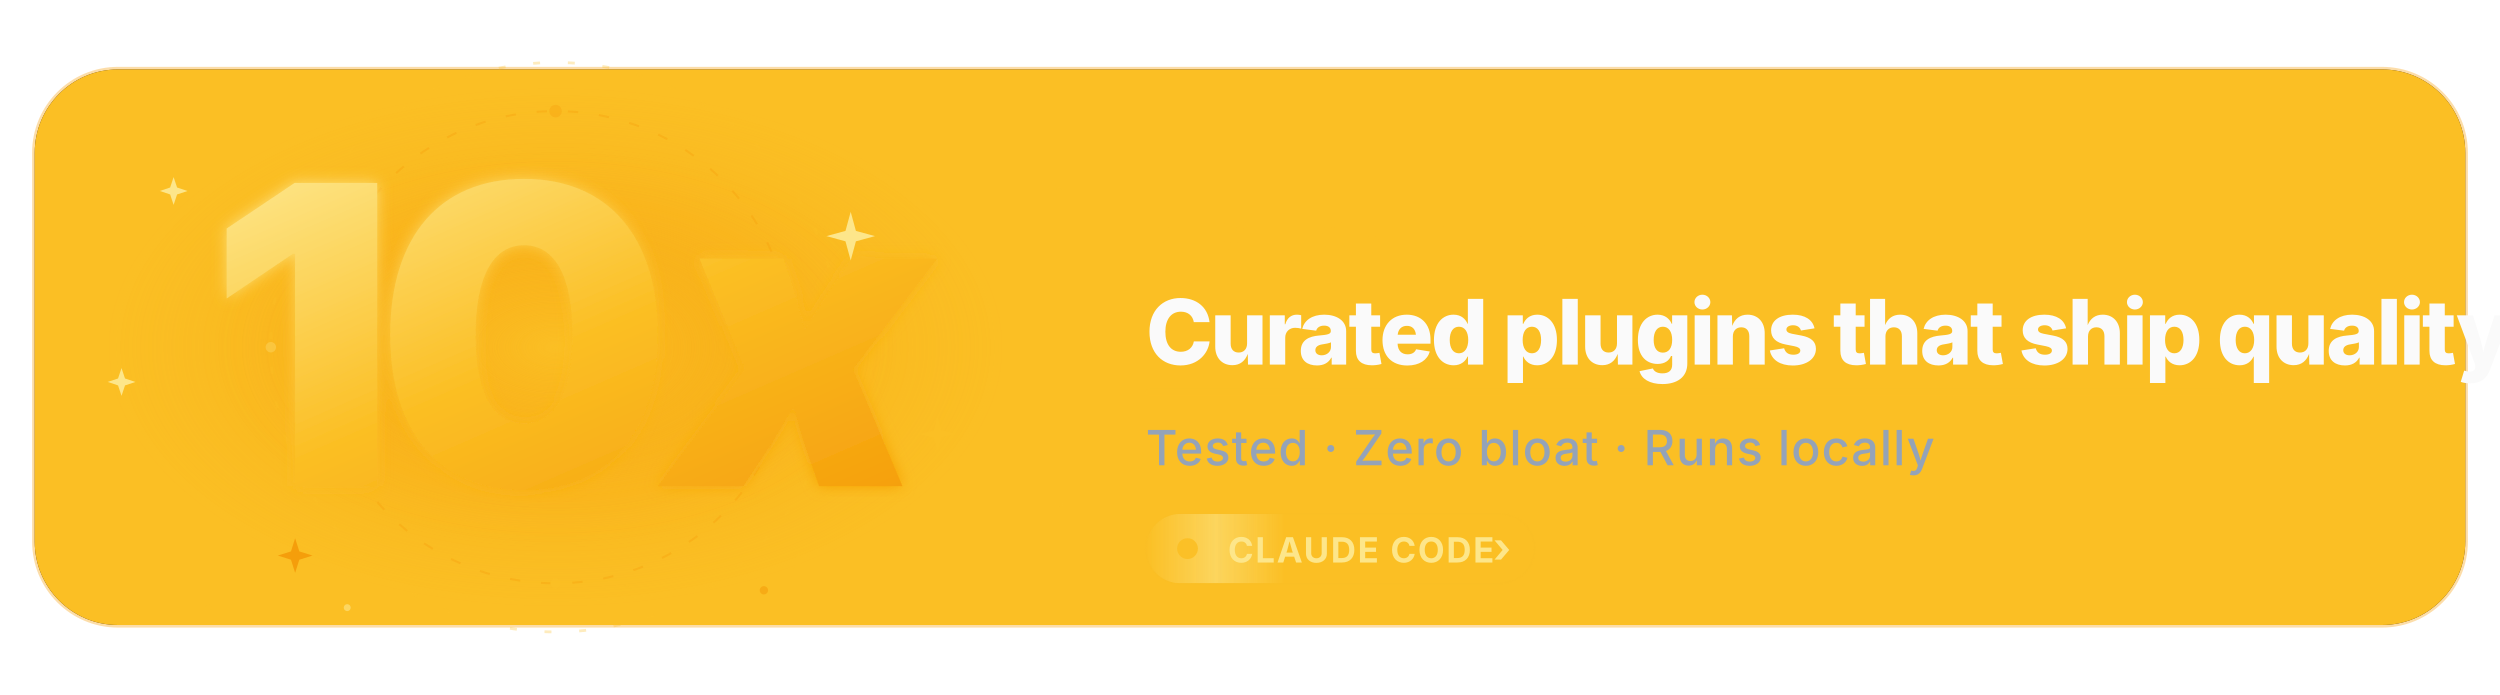
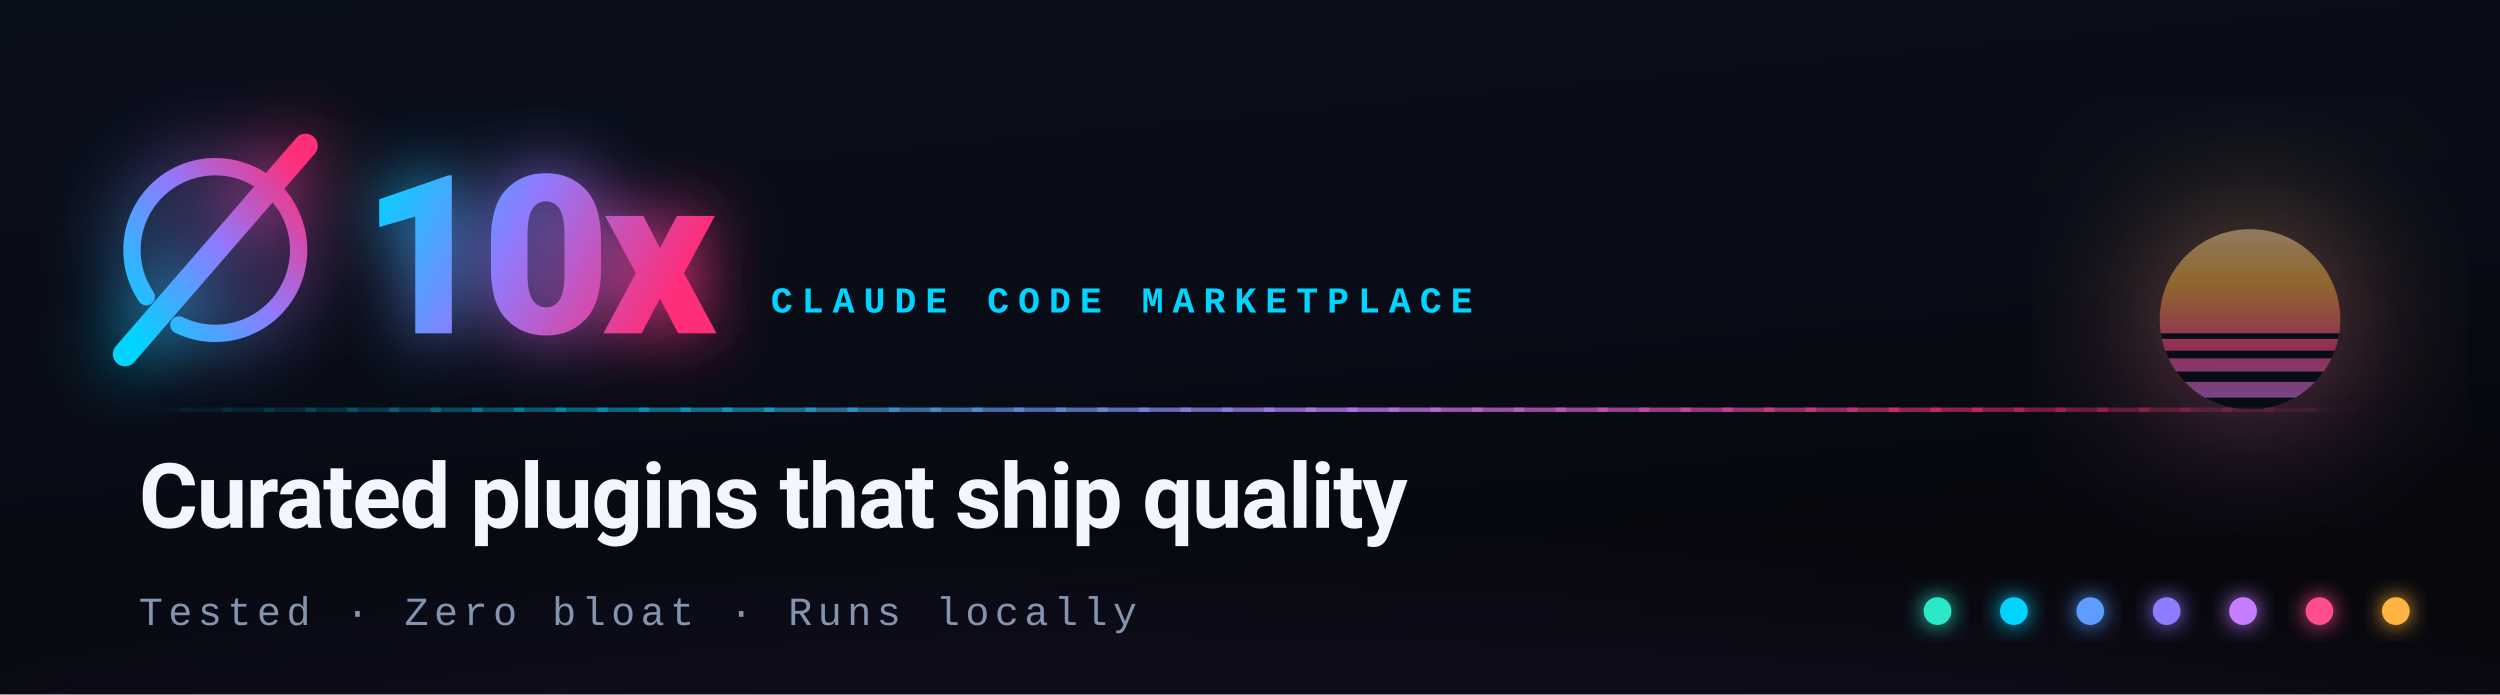
- <svg xmlns="http://www.w3.org/2000/svg" viewBox="0 0 720 200" fill="none">
+ <svg xmlns="http://www.w3.org/2000/svg" viewBox="0 0 720 200" fill="none" role="img" aria-label="10x, a curated Claude Code plugin marketplace">
+   <defs>
+     <linearGradient id="lg-bg" x1="0" y1="0" x2="0.35" y2="1">
+       <stop offset="0%" stop-color="#0A0F1C" />
+       <stop offset="60%" stop-color="#080C16" />
+       <stop offset="100%" stop-color="#07070C" />
+     </linearGradient>
+     <radialGradient id="lg-bloom" cx="0.5" cy="1" r="0.75">
+       <stop offset="0%" stop-color="#FF2D78" stop-opacity="0.30" />
+       <stop offset="38%" stop-color="#7C5CFF" stop-opacity="0.14" />
+       <stop offset="100%" stop-color="#7C5CFF" stop-opacity="0" />
+     </radialGradient>
+     <linearGradient id="lg-sun" x1="0" y1="0" x2="0" y2="1">
+       <stop offset="0%" stop-color="#FFD59A" />
+       <stop offset="30%" stop-color="#FFB341" />
+       <stop offset="66%" stop-color="#FF4D8D" />
+       <stop offset="100%" stop-color="#C77DFF" />
+     </linearGradient>
+     <linearGradient id="lg-word" x1="0" y1="0" x2="1" y2="0.25" gradientUnits="objectBoundingBox">
+       <stop offset="0%" stop-color="#00D4FF" />
+       <stop offset="46%" stop-color="#8E7BFF" />
+       <stop offset="100%" stop-color="#FF2D78" />
+       <animateTransform attributeName="gradientTransform" type="translate" values="-0.12 0; 0.12 0; -0.12 0" dur="18s" repeatCount="indefinite" />
+     </linearGradient>
+     <linearGradient id="lg-mark" gradientUnits="userSpaceOnUse" x1="-27" y1="21" x2="27" y2="-21">
+       <stop offset="0%" stop-color="#00D4FF" />
+       <stop offset="52%" stop-color="#8E7BFF" />
+       <stop offset="100%" stop-color="#FF2D78" />
+     </linearGradient>
+     <linearGradient id="lg-horizonline" gradientUnits="userSpaceOnUse" x1="40" y1="118" x2="680" y2="118">
+       <stop offset="0%" stop-color="#00D4FF" stop-opacity="0" />
+       <stop offset="22%" stop-color="#00D4FF" stop-opacity="0.5" />
+       <stop offset="55%" stop-color="#C77DFF" stop-opacity="0.8" />
+       <stop offset="82%" stop-color="#FF2D78" stop-opacity="0.6" />
+       <stop offset="100%" stop-color="#FF2D78" stop-opacity="0" />
+     </linearGradient>
+     <linearGradient id="lg-gridfade" gradientUnits="userSpaceOnUse" x1="0" y1="118" x2="0" y2="200">
+       <stop offset="0%" stop-color="#00D4FF" stop-opacity="0.5" />
+       <stop offset="55%" stop-color="#8E7BFF" stop-opacity="0.24" />
+       <stop offset="100%" stop-color="#FF2D78" stop-opacity="0.05" />
+     </linearGradient>
+     <linearGradient id="lg-sheen" x1="0" y1="0" x2="1" y2="0">
+       <stop offset="0%" stop-color="#FFFFFF" stop-opacity="0" />
+       <stop offset="50%" stop-color="#FFFFFF" stop-opacity="0.55" />
+       <stop offset="100%" stop-color="#FFFFFF" stop-opacity="0" />
+     </linearGradient>
+     <filter id="lg-glow" x="-40%" y="-40%" width="180%" height="180%">
+       <feGaussianBlur stdDeviation="10" result="b" />
+       <feMerge>
+         <feMergeNode in="b" />
+         <feMergeNode in="SourceGraphic" />
+       </feMerge>
+     </filter>
+     <filter id="lg-glow-sm" x="-60%" y="-60%" width="220%" height="220%">
+       <feGaussianBlur stdDeviation="3.2" result="b" />
+       <feMerge>
+         <feMergeNode in="b" />
+         <feMergeNode in="SourceGraphic" />
+       </feMerge>
+     </filter>
+     <filter id="lg-sunglow" x="-70%" y="-70%" width="240%" height="240%">
+       <feGaussianBlur stdDeviation="22" result="b" />
+       <feMerge>
+         <feMergeNode in="b" />
+         <feMergeNode in="SourceGraphic" />
+       </feMerge>
+     </filter>
+     <clipPath id="lg-sunclip">
+       <circle cx="648" cy="92" r="26" />
+     </clipPath>
+     <clipPath id="lg-gridclip">
+       <rect x="0" y="118" width="720" height="82" />
+     </clipPath>
+     <clipPath id="lg-wordclip">
+       <text x="104" y="96" font-family="system-ui, -apple-system, 'Segoe UI', Roboto, 'Helvetica Neue', Arial, sans-serif" font-size="64" font-weight="800" letter-spacing="-2.4">10x</text>
+     </clipPath>
+   </defs>
  <style>
-     @keyframes sparkle {
-       0%,100% { opacity: 0; transform: scale(0.3) rotate(0deg); }
-       50% { opacity: 1; transform: scale(1.1) rotate(180deg); }
+     .disp { font-family: system-ui, -apple-system, 'Segoe UI', Roboto, 'Helvetica Neue', Arial, sans-serif; }
+     .mono { font-family: ui-monospace, SFMono-Regular, 'SF Mono', Menlo, Consolas, 'Liberation Mono', monospace; }
+     .eyebrow { font-size: 10.5px; font-weight: 600; letter-spacing: 2.6px; fill: #00D4FF; }
+     .head    { font-size: 26px; font-weight: 700; fill: #F2F6FF; letter-spacing: -0.4px; }
+     .tag     { font-size: 11.5px; letter-spacing: 1.6px; fill: #8494B0; }
+ 
+     @keyframes lg-breathe { 0%,100% { opacity: 0.55; } 50% { opacity: 0.95; } }
+     .bloom { animation: lg-breathe 9s ease-in-out infinite; }
+ 
+     @keyframes lg-sunpulse { 0%,100% { opacity: 0.42; } 50% { opacity: 0.62; } }
+     .sun { animation: lg-sunpulse 10s ease-in-out infinite; }
+ 
+     @keyframes lg-flow { to { stroke-dashoffset: -240; } }
+     .flowline { animation: lg-flow 14s linear infinite; }
+ 
+     @keyframes lg-dot { 0%,100% { opacity: 0.45; } 50% { opacity: 1; } }
+     .d1 { animation: lg-dot 5s ease-in-out infinite 0s; }
+     .d2 { animation: lg-dot 5s ease-in-out infinite 0.35s; }
+     .d3 { animation: lg-dot 5s ease-in-out infinite 0.7s; }
+     .d4 { animation: lg-dot 5s ease-in-out infinite 1.05s; }
+     .d5 { animation: lg-dot 5s ease-in-out infinite 1.4s; }
+     .d6 { animation: lg-dot 5s ease-in-out infinite 1.75s; }
+     .d7 { animation: lg-dot 5s ease-in-out infinite 2.1s; }
+ 
+     @keyframes lg-sheen {
+       0%   { transform: translateX(0); }
+       34%  { transform: translateX(360px); }
+       100% { transform: translateX(360px); }
    }
-     @keyframes sparkle-fast {
-       0%,100% { opacity: 0; transform: scale(0.2) rotate(0deg); }
-       40% { opacity: 1; transform: scale(1) rotate(-180deg); }
-       70% { opacity: 0; transform: scale(0.4) rotate(-360deg); }
-     }
-     @keyframes halo-pulse {
-       0%,100% { opacity: 0.2; transform: scale(1); }
-       50% { opacity: 0.4; transform: scale(1.08); }
-     }
-     @keyframes halo-pulse-2 {
-       0%,100% { opacity: 0.1; transform: scale(1.15); }
-       50% { opacity: 0.28; transform: scale(1.3); }
-     }
-     @keyframes divider-pulse {
-       0%,100% { opacity: 0.35; transform: scaleY(0.7); }
-       50% { opacity: 1; transform: scaleY(1); }
-     }
-     @keyframes bg-glow {
-       0%,100% { opacity: 0.04; }
-       50% { opacity: 0.1; }
-     }
-     @keyframes underline-sweep {
-       0%,100% { transform: scaleX(0); transform-origin: left; }
-       40% { transform: scaleX(1); transform-origin: left; }
-       60% { transform: scaleX(1); transform-origin: right; }
-       100% { transform: scaleX(0); transform-origin: right; }
-     }
-     @keyframes eyebrow-fade {
-       0%,100% { opacity: 0.7; letter-spacing: 3px; }
-       50% { opacity: 1; letter-spacing: 3.5px; }
-     }
-     @keyframes pill-glint {
-       0%,100% { transform: translateX(-120%); }
-       50% { transform: translateX(120%); }
-     }
-     @keyframes chevron-tick {
-       0%,100% { transform: translateX(0); opacity: 0.7; }
-       50% { transform: translateX(3px); opacity: 1; }
-     }
-     @keyframes ring-rotate {
-       from { transform: rotate(0deg); }
-       to { transform: rotate(360deg); }
-     }
-     @keyframes ring-rotate-reverse {
-       from { transform: rotate(360deg); }
-       to { transform: rotate(0deg); }
-     }
-     @keyframes text-glow {
-       0%,100% { filter: drop-shadow(0 0 8px rgba(251, 191, 36, 0.4)); }
-       50% { filter: drop-shadow(0 0 18px rgba(251, 191, 36, 0.8)); }
-     }
-     @keyframes particle-drift-1 {
-       0% { transform: translate(0, 0); opacity: 0; }
-       10% { opacity: 0.7; }
-       90% { opacity: 0.3; }
-       100% { transform: translate(20px, -100px); opacity: 0; }
-     }
-     @keyframes particle-drift-2 {
-       0% { transform: translate(0, 0); opacity: 0; }
-       10% { opacity: 0.6; }
-       90% { opacity: 0.2; }
-       100% { transform: translate(-15px, -90px); opacity: 0; }
-     }
-     .sparkle-1 { animation: sparkle 2.8s ease-in-out infinite; transform-origin: center; transform-box: fill-box; }
-     .sparkle-2 { animation: sparkle-fast 2.5s ease-in-out infinite 1.2s; transform-origin: center; transform-box: fill-box; }
-     .sparkle-3 { animation: sparkle 3.2s ease-in-out infinite 0.6s; transform-origin: center; transform-box: fill-box; }
-     .sparkle-4 { animation: sparkle-fast 2.3s ease-in-out infinite 1.8s; transform-origin: center; transform-box: fill-box; }
-     .sparkle-5 { animation: sparkle 3s ease-in-out infinite 2s; transform-origin: center; transform-box: fill-box; }
-     .sparkle-6 { animation: sparkle-fast 2.7s ease-in-out infinite 0.3s; transform-origin: center; transform-box: fill-box; }
-     .halo-1 { animation: halo-pulse 3s ease-in-out infinite; transform-origin: center; transform-box: fill-box; }
-     .halo-2 { animation: halo-pulse-2 3s ease-in-out infinite 0.8s; transform-origin: center; transform-box: fill-box; }
-     .divider { animation: divider-pulse 2.5s ease-in-out infinite; transform-origin: center; transform-box: fill-box; }
-     .bg-glow { animation: bg-glow 5s ease-in-out infinite; }
-     .underline { animation: underline-sweep 4s ease-in-out infinite; transform-origin: left; transform-box: fill-box; }
-     .eyebrow { animation: eyebrow-fade 3s ease-in-out infinite; }
-     .pill-glint-rect { animation: pill-glint 4s ease-in-out infinite; }
-     .chevron { animation: chevron-tick 1.5s ease-in-out infinite; }
-     .ring-outer { animation: ring-rotate 25s linear infinite; transform-origin: 160px 100px; }
-     .ring-inner { animation: ring-rotate-reverse 18s linear infinite; transform-origin: 160px 100px; }
-     .ten-x-text { animation: text-glow 3s ease-in-out infinite; }
-     .particle-1 { animation: particle-drift-1 6s ease-in-out infinite; }
-     .particle-2 { animation: particle-drift-2 7s ease-in-out infinite 1s; }
-     .particle-3 { animation: particle-drift-1 5.5s ease-in-out infinite 2.5s; }
-     .particle-4 { animation: particle-drift-2 6.5s ease-in-out infinite 3s; }
+     .sheen { animation: lg-sheen 7.5s linear infinite; }
+ 
    @media (prefers-reduced-motion: reduce) {
      * { animation: none !important; }
    }
  </style>
-   <defs>
-     <linearGradient id="goldMainDark" x1="0%" y1="0%" x2="100%" y2="100%">
-       <stop offset="0%" stop-color="#fde68a">
-         <animate attributeName="stop-color" values="#fde68a;#fbbf24;#fde68a" dur="4s" repeatCount="indefinite" />
-       </stop>
-       <stop offset="50%" stop-color="#fbbf24">
-         <animate attributeName="stop-color" values="#fbbf24;#fde68a;#fbbf24" dur="4s" repeatCount="indefinite" />
-       </stop>
-       <stop offset="100%" stop-color="#f59e0b">
-         <animate attributeName="stop-color" values="#f59e0b;#d97706;#f59e0b" dur="4s" repeatCount="indefinite" />
-       </stop>
-       <animateTransform attributeName="gradientTransform" type="translate" values="0,0; 100,100; 0,0" dur="6s" repeatCount="indefinite" />
-     </linearGradient>
-     <linearGradient id="goldAccentDark" x1="0%" y1="0%" x2="100%" y2="0%">
-       <stop offset="0%" stop-color="#fbbf24" stop-opacity="0" />
-       <stop offset="50%" stop-color="#fbbf24" />
-       <stop offset="100%" stop-color="#fbbf24" stop-opacity="0" />
-     </linearGradient>
-     <linearGradient id="pillGlintDark" x1="0%" y1="0%" x2="100%" y2="0%">
-       <stop offset="0%" stop-color="#fde68a" stop-opacity="0" />
-       <stop offset="50%" stop-color="#fde68a" stop-opacity="0.8" />
-       <stop offset="100%" stop-color="#fde68a" stop-opacity="0" />
-     </linearGradient>
-     <radialGradient id="haloDark" cx="50%" cy="50%" r="50%">
-       <stop offset="0%" stop-color="#fbbf24" stop-opacity="0.55" />
-       <stop offset="60%" stop-color="#f59e0b" stop-opacity="0.18" />
-       <stop offset="100%" stop-color="#f59e0b" stop-opacity="0" />
-     </radialGradient>
-     <filter id="softGlowDark" x="-20%" y="-20%" width="140%" height="140%">
-       <feGaussianBlur stdDeviation="2" result="glow" />
-       <feMerge>
-         <feMergeNode in="glow" />
-         <feMergeNode in="SourceGraphic" />
-       </feMerge>
-     </filter>
-     <clipPath id="pillClipDark">
-       <rect x="0" y="0" width="112" height="20" rx="10" />
-     </clipPath>
-   </defs>
-   <rect x="10" y="20" width="700" height="160" rx="24" fill="#0a0a0f" stroke="#f59e0b" stroke-width="1.5" stroke-opacity="0.35" />
-   <rect class="bg-glow" x="10" y="20" width="700" height="160" rx="24" fill="#fbbf24" />
-   <g opacity="0.6">
-     <circle class="particle-1" cx="180" cy="170" r="1.5" fill="#fbbf24" />
-     <circle class="particle-2" cx="100" cy="175" r="1" fill="#fde68a" />
-     <circle class="particle-3" cx="220" cy="170" r="1.2" fill="#f59e0b" />
-     <circle class="particle-4" cx="60" cy="175" r="1" fill="#fbbf24" />
-   </g>
-   <line x1="40" y1="42" x2="680" y2="42" stroke="url(#goldAccentDark)" stroke-width="1" opacity="0.5" />
-   <line x1="40" y1="158" x2="680" y2="158" stroke="url(#goldAccentDark)" stroke-width="1" opacity="0.5" />
-   <ellipse class="halo-2" cx="160" cy="100" rx="130" ry="75" fill="url(#haloDark)" />
-   <ellipse class="halo-1" cx="160" cy="100" rx="100" ry="58" fill="url(#haloDark)" />
-   <g class="ring-outer" opacity="0.3">
-     <circle cx="160" cy="100" r="82" fill="none" stroke="#fbbf24" stroke-width="0.8" stroke-dasharray="2 8" />
-     <circle cx="242" cy="100" r="2" fill="#fbbf24" />
-     <circle cx="78" cy="100" r="1.5" fill="#fde68a" />
-   </g>
-   <g class="ring-inner" opacity="0.35">
-     <circle cx="160" cy="100" r="68" fill="none" stroke="#f59e0b" stroke-width="0.6" stroke-dasharray="3 6" />
-     <circle cx="160" cy="32" r="1.8" fill="#f59e0b" />
-     <circle cx="160" cy="168" r="1.5" fill="#fbbf24" />
-   </g>
-   <g filter="url(#softGlowDark)" class="ten-x-text">
-     <text x="60" y="140" font-family="'SF Pro Display', 'Inter', system-ui, -apple-system, sans-serif" font-size="120" font-weight="900" fill="url(#goldMainDark)" letter-spacing="-6">10<tspan font-style="italic">x</tspan>
-     </text>
-   </g>
-   <g transform="translate(245, 68)">
-     <g class="sparkle-1">
-       <path d="M0,-7 L1.5,-1.5 L7,0 L1.5,1.5 L0,7 L-1.5,1.5 L-7,0 L-1.5,-1.5 Z" fill="#fde68a" />
+   <rect width="720" height="200" fill="url(#lg-bg)" />
+   <ellipse class="bloom" cx="360" cy="204" rx="430" ry="106" fill="url(#lg-bloom)" />
+   <g class="sun" opacity="0.55">
+     <g filter="url(#lg-sunglow)">
+       <circle cx="648" cy="92" r="26" fill="url(#lg-sun)" />
+     </g>
+     <g clip-path="url(#lg-sunclip)" fill="#080C16">
+       <rect x="618" y="96" width="60" height="1.6" />
+       <rect x="618" y="101" width="60" height="2.2" />
+       <rect x="618" y="107" width="60" height="3" />
+       <rect x="618" y="114.5" width="60" height="4" />
    </g>
  </g>
-   <g transform="translate(270, 125)">
-     <g class="sparkle-2">
-       <path d="M0,-5 L1,-1 L5,0 L1,1 L0,5 L-1,1 L-5,0 L-1,-1 Z" fill="#fbbf24" />
+   <g id="grid" clip-path="url(#lg-gridclip)" opacity="0">
+     <g stroke="url(#lg-gridfade)" stroke-width="1" fill="none">
+       <path d="M360 118 L-680 200" />
+       <path d="M360 118 L-300 200" />
+       <path d="M360 118 L-70 200" />
+       <path d="M360 118 L80 200" />
+       <path d="M360 118 L184 200" />
+       <path d="M360 118 L256 200" />
+       <path d="M360 118 L310 200" />
+       <path d="M360 118 L360 200" />
+       <path d="M360 118 L412 200" />
+       <path d="M360 118 L468 200" />
+       <path d="M360 118 L540 200" />
+       <path d="M360 118 L640 200" />
+       <path d="M360 118 L800 200" />
+       <path d="M360 118 L1060 200" />
+       <path d="M360 118 L1420 200" />
+     </g>
+     <g stroke="url(#lg-gridfade)" stroke-width="1" fill="none">
+       <line x1="0" y1="121" x2="720" y2="121" />
+       <line x1="0" y1="126" x2="720" y2="126" />
+       <line x1="0" y1="133" x2="720" y2="133" />
+       <line x1="0" y1="144" x2="720" y2="144" />
+       <line x1="0" y1="160" x2="720" y2="160" />
+       <line x1="0" y1="182" x2="720" y2="182" />
    </g>
  </g>
-   <g transform="translate(50, 55)">
-     <g class="sparkle-3">
-       <path d="M0,-4 L1,-1 L4,0 L1,1 L0,4 L-1,1 L-4,0 L-1,-1 Z" fill="#fde68a" />
+   <g opacity="0.95">
+     <line x1="40" y1="118" x2="680" y2="118" stroke="url(#lg-horizonline)" stroke-width="1.25" />
+     <line class="flowline" x1="40" y1="118" x2="680" y2="118" stroke="url(#lg-horizonline)" stroke-width="1.25" stroke-dasharray="3 9" opacity="0.85" />
+   </g>
+   <g filter="url(#lg-glow)">
+     <g transform="translate(62,72)">
+       <g stroke="url(#lg-mark)" fill="none" stroke-linecap="round">
+         <path d="M -19.87 13.45 A 24 24 0 1 1 -10.48 21.59" stroke-width="5" />
+         <path d="M -26 30 L 26 -30" stroke-width="7" />
+         <path d="M 10.48 -21.59 A 24 24 0 0 1 19.87 -13.45" stroke-width="5" />
+       </g>
+     </g>
+     <text class="disp" x="104" y="96" font-size="64" font-weight="800" letter-spacing="-2.4" fill="url(#lg-word)">10x</text>
+   </g>
+   <g clip-path="url(#lg-wordclip)">
+     <g transform="skewX(-18)">
+       <rect class="sheen" x="-120" y="28" width="60" height="88" fill="url(#lg-sheen)" opacity="0.7" />
    </g>
  </g>
-   <g transform="translate(85, 160)">
-     <g class="sparkle-4">
-       <path d="M0,-5 L1.2,-1.2 L5,0 L1.2,1.2 L0,5 L-1.2,1.2 L-5,0 L-1.2,-1.2 Z" fill="#f59e0b" />
+   <text class="mono eyebrow" x="222" y="90">CLAUDE CODE MARKETPLACE</text>
+   <text class="disp head" x="40" y="152">Curated plugins that ship quality</text>
+   <text class="mono tag" x="40" y="180">Tested  ·  Zero bloat  ·  Runs locally</text>
+   <g transform="translate(558,176)">
+     <g class="d1">
+       <circle cx="0" cy="0" r="4" fill="#2BE8C8" filter="url(#lg-glow-sm)" />
+     </g>
+     <g class="d2">
+       <circle cx="22" cy="0" r="4" fill="#00D4FF" filter="url(#lg-glow-sm)" />
+     </g>
+     <g class="d3">
+       <circle cx="44" cy="0" r="4" fill="#5B9DFF" filter="url(#lg-glow-sm)" />
+     </g>
+     <g class="d4">
+       <circle cx="66" cy="0" r="4" fill="#8E7BFF" filter="url(#lg-glow-sm)" />
+     </g>
+     <g class="d5">
+       <circle cx="88" cy="0" r="4" fill="#C77DFF" filter="url(#lg-glow-sm)" />
+     </g>
+     <g class="d6">
+       <circle cx="110" cy="0" r="4" fill="#FF4D8D" filter="url(#lg-glow-sm)" />
+     </g>
+     <g class="d7">
+       <circle cx="132" cy="0" r="4" fill="#FFB341" filter="url(#lg-glow-sm)" />
    </g>
  </g>
-   <g transform="translate(230, 165)">
-     <g class="sparkle-5">
-       <path d="M0,-6 L1.4,-1.4 L6,0 L1.4,1.4 L0,6 L-1.4,1.4 L-6,0 L-1.4,-1.4 Z" fill="#fbbf24" />
-     </g>
-   </g>
-   <g transform="translate(35, 110)">
-     <g class="sparkle-6">
-       <path d="M0,-4 L1,-1 L4,0 L1,1 L0,4 L-1,1 L-4,0 L-1,-1 Z" fill="#fde68a" />
-     </g>
-   </g>
-   <line class="divider" x1="305" y1="55" x2="305" y2="145" stroke="#fbbf24" stroke-width="2" stroke-linecap="round" opacity="0.6" />
-   <text class="eyebrow" x="330" y="72" font-family="system-ui, -apple-system, sans-serif" font-size="11" font-weight="700" fill="#fbbf24" letter-spacing="3">DEVELOPER TOOLS</text>
-   <text x="330" y="105" font-family="system-ui, -apple-system, sans-serif" font-size="26" font-weight="800" fill="#fafafa" letter-spacing="-0.8">Curated plugins that ship quality</text>
-   <rect class="underline" x="330" y="112" width="310" height="2" rx="1" fill="#fbbf24" opacity="0.8" />
-   <g>
-     <text x="330" y="134" font-family="system-ui, -apple-system, sans-serif" font-size="14" font-weight="500" fill="#94a3b8" letter-spacing="0.3">Tested · Zero bloat · Runs locally</text>
-   </g>
-   <g transform="translate(330, 148)">
-     <rect x="0" y="0" width="112" height="20" rx="10" fill="#fbbf24" fill-opacity="0.15" stroke="#fbbf24" stroke-width="0.5" stroke-opacity="0.5" />
-     <g clip-path="url(#pillClipDark)">
-       <rect class="pill-glint-rect" x="0" y="0" width="40" height="20" fill="url(#pillGlintDark)" opacity="0.7" />
-     </g>
-     <circle cx="12" cy="10" r="3" fill="#fbbf24" opacity="0.9">
-       <animate attributeName="opacity" values="0.5;1;0.5" dur="2s" repeatCount="indefinite" />
-     </circle>
-     <text x="62" y="14" font-family="system-ui, -apple-system, sans-serif" font-size="10" font-weight="700" fill="#fde68a" letter-spacing="0.5" text-anchor="middle">CLAUDE CODE</text>
-     <text class="chevron" x="100" y="14" font-family="system-ui, -apple-system, sans-serif" font-size="12" font-weight="700" fill="#fde68a">›</text>
-   </g>
</svg>
